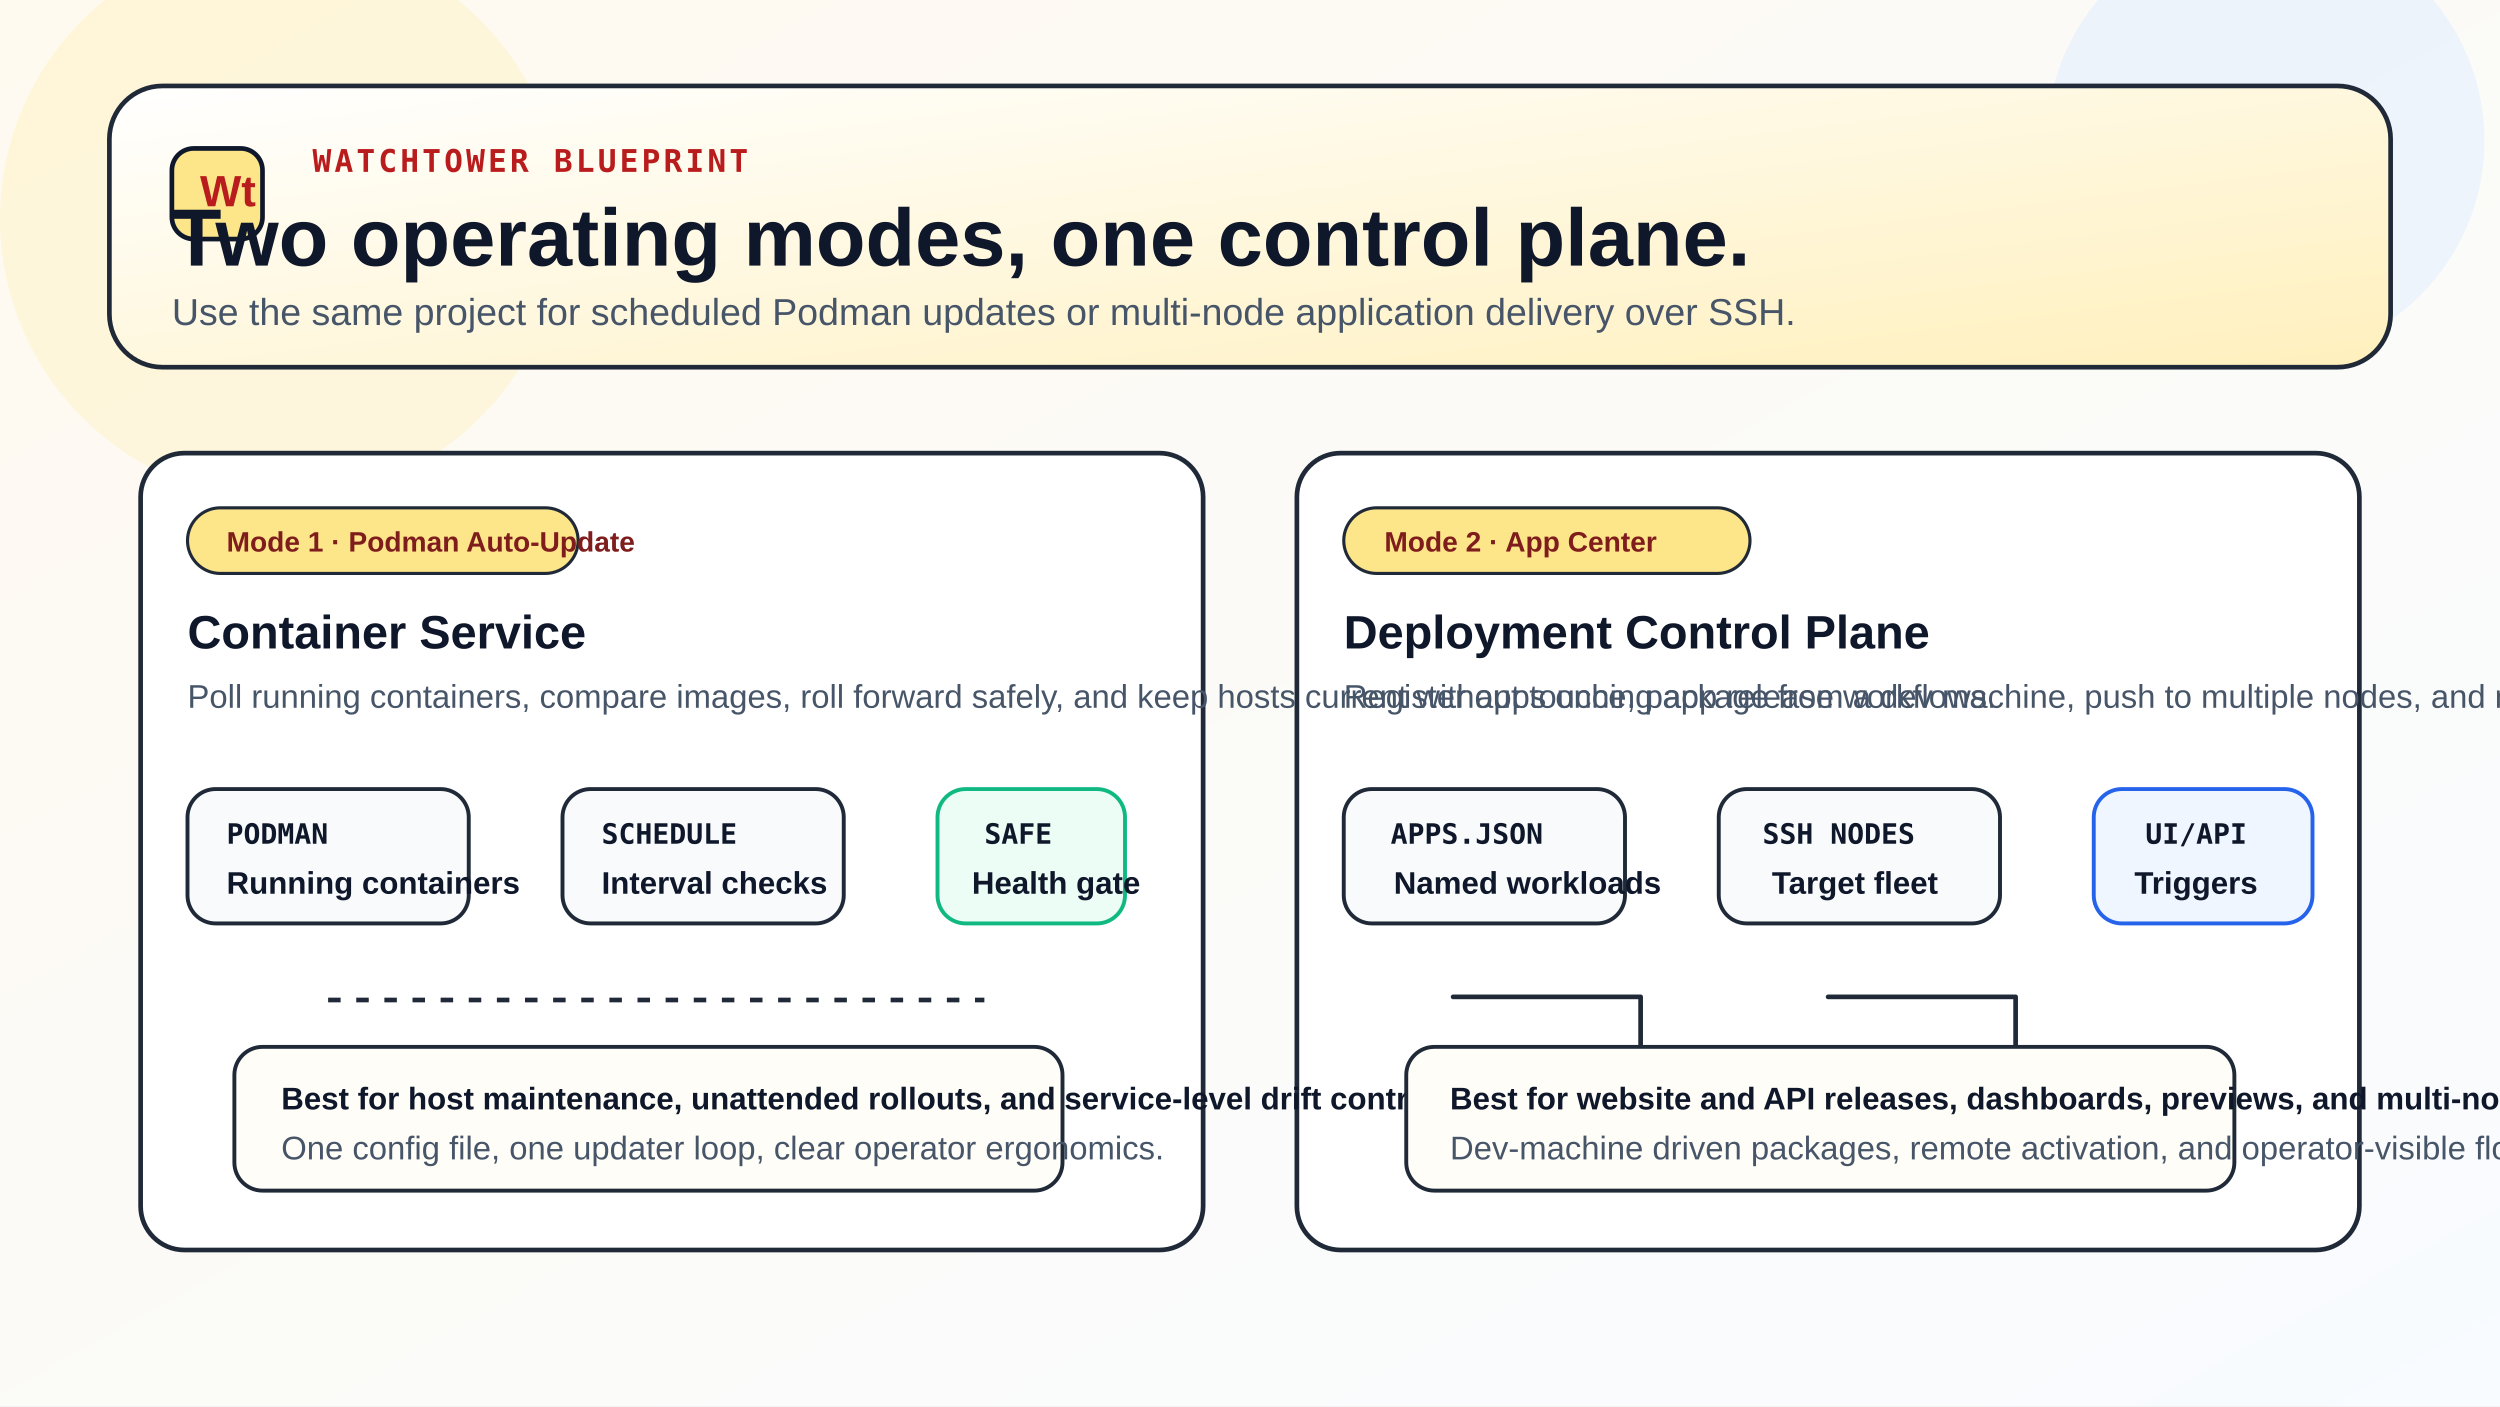
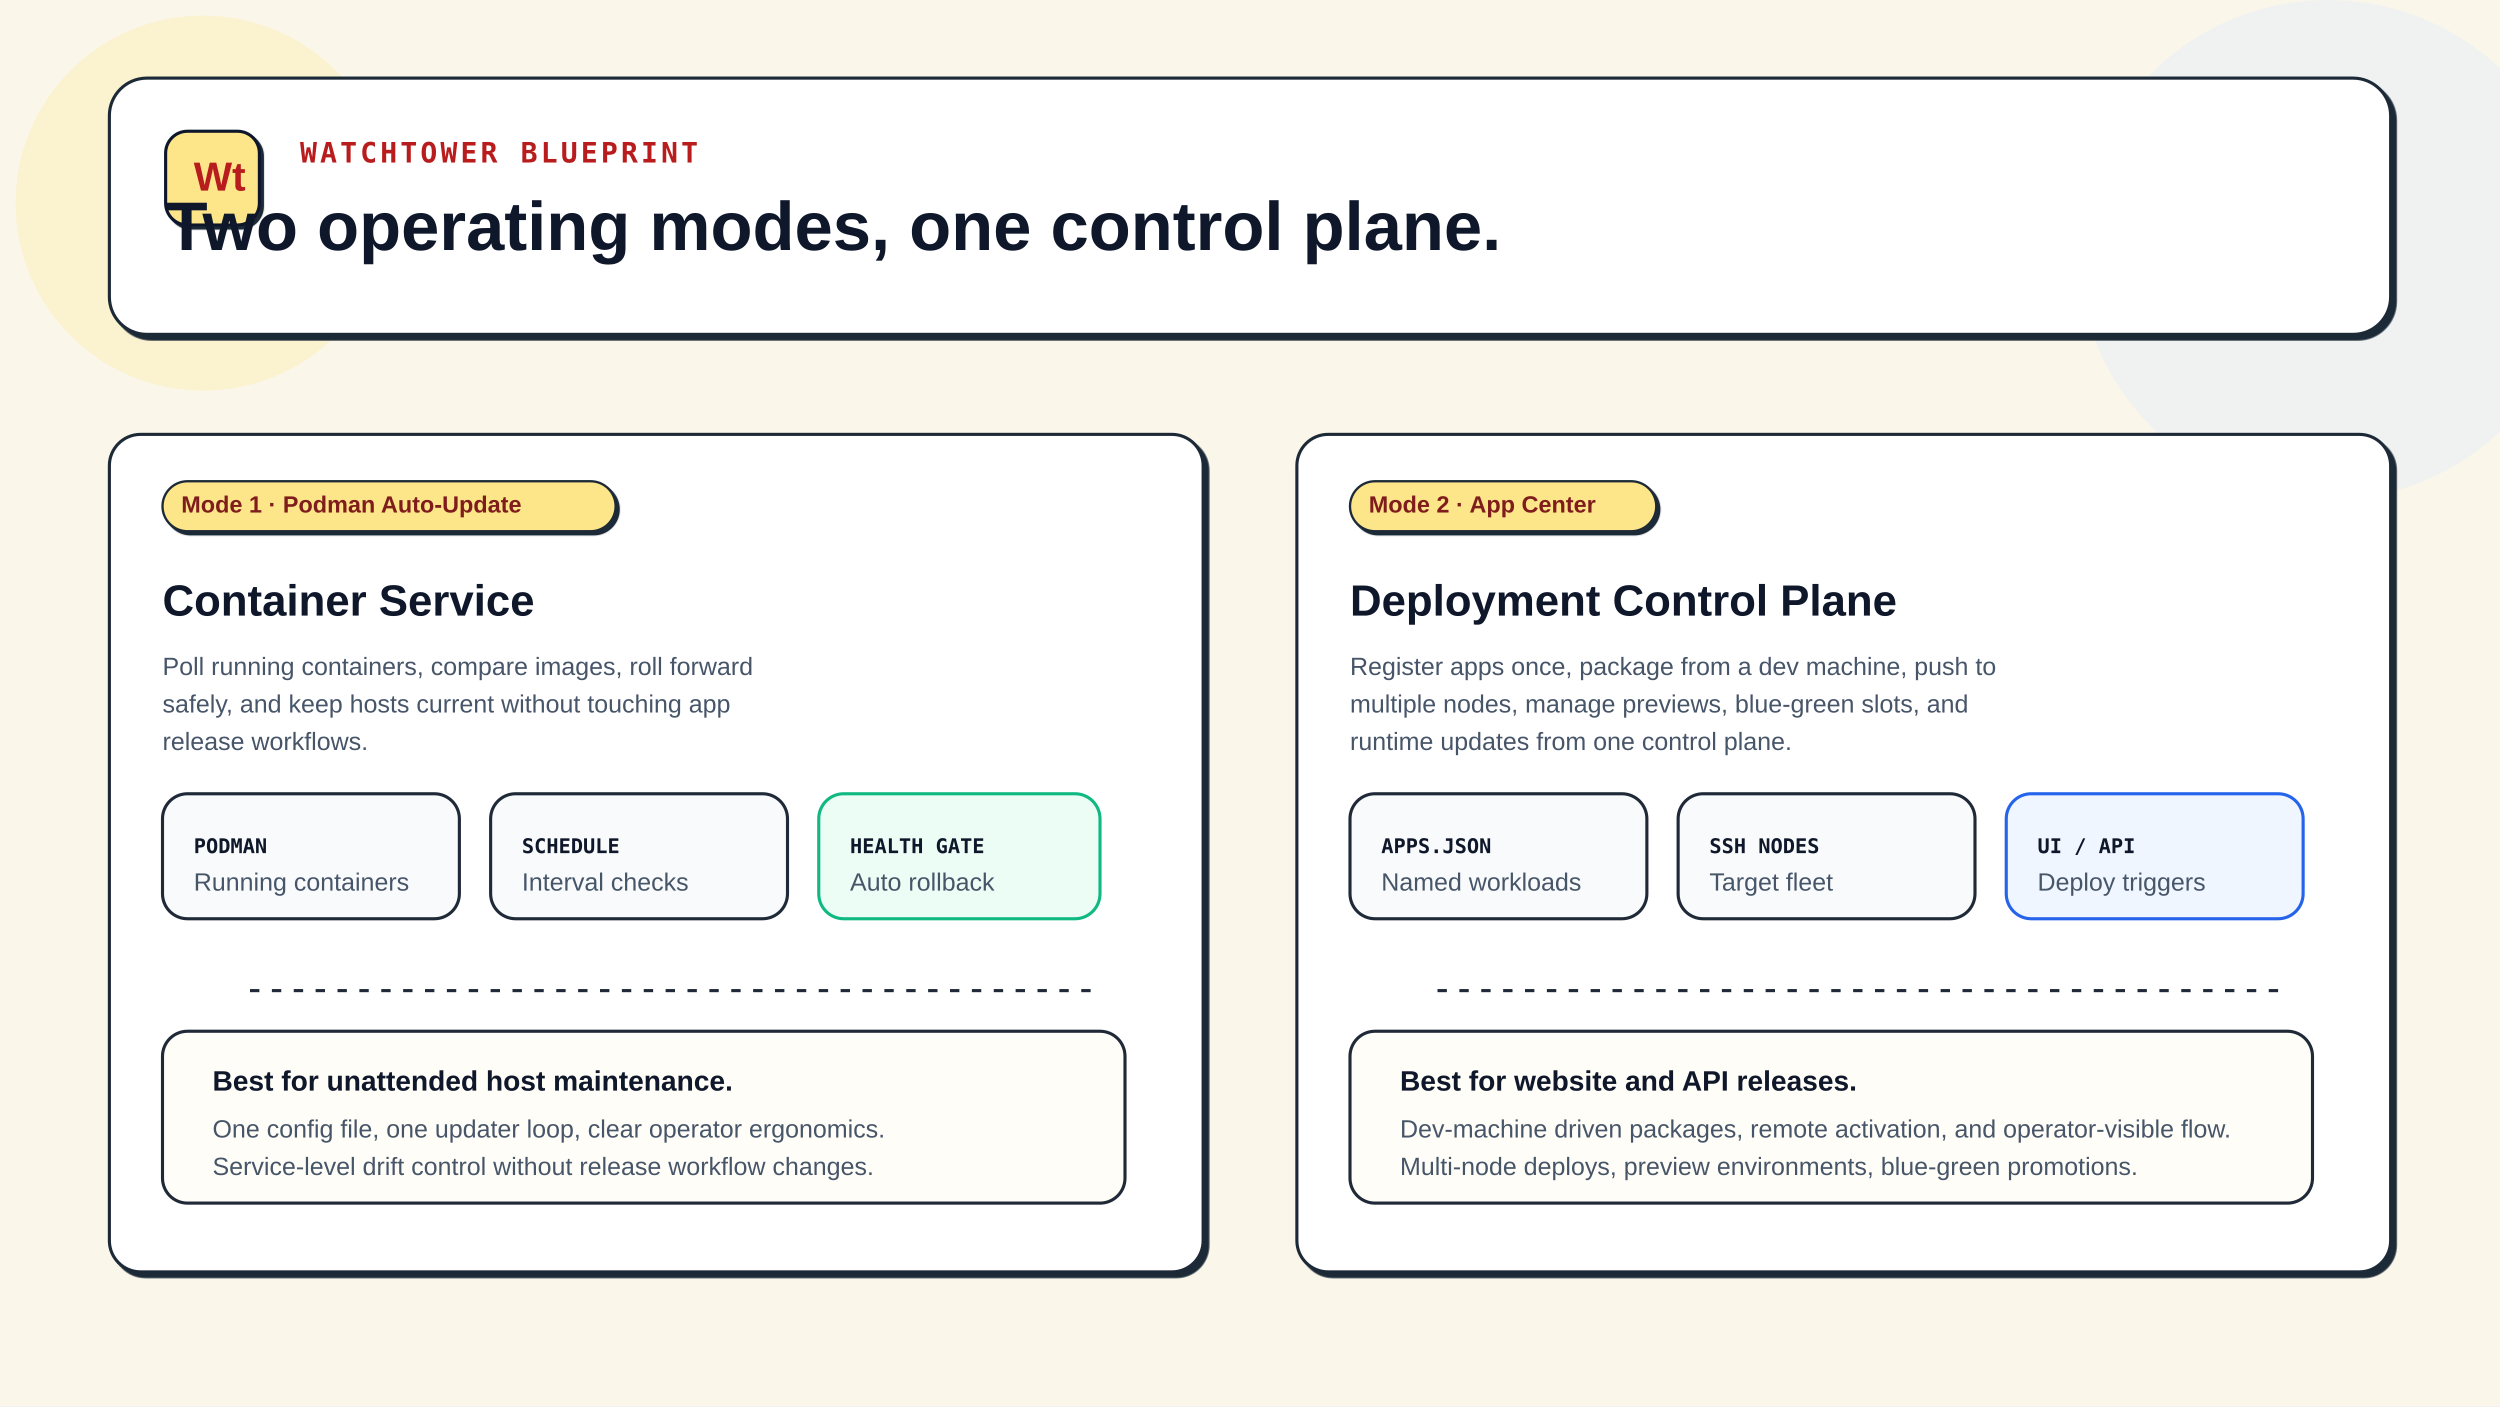
<svg xmlns="http://www.w3.org/2000/svg" viewBox="0 0 1600 900" role="img" aria-label="WatchTower modes overview">
  <defs>
-     <linearGradient id="bg" x1="0" y1="0" x2="1" y2="1">
-       <stop offset="0%" stop-color="#fffaf0" />
-       <stop offset="100%" stop-color="#f8fbff" />
-     </linearGradient>
-     <linearGradient id="hero" x1="0" y1="0" x2="1" y2="1">
-       <stop offset="0%" stop-color="#ffffff" />
-       <stop offset="100%" stop-color="#fff0bd" />
-     </linearGradient>
-     <style>
-       .title { font: 800 52px 'DM Sans', Arial, sans-serif; fill: #0f172a; }
-       .subtitle { font: 500 24px 'DM Sans', Arial, sans-serif; fill: #475569; }
-       .eyebrow { font: 700 20px 'Space Mono', monospace; letter-spacing: 2px; fill: #b91c1c; }
-       .card-title { font: 800 30px 'DM Sans', Arial, sans-serif; fill: #0f172a; }
-       .card-copy { font: 500 21px 'DM Sans', Arial, sans-serif; fill: #475569; }
-       .chip { font: 700 18px 'DM Sans', Arial, sans-serif; fill: #7f1d1d; }
-       .label { font: 700 18px 'Space Mono', monospace; fill: #0f172a; }
-       .metric { font: 700 20px 'DM Sans', Arial, sans-serif; fill: #0f172a; }
-     </style>
+     <filter id="cs" x="-4%" y="-4%" width="112%" height="116%">
+       <feDropShadow dx="3" dy="3" stdDeviation="0" flood-color="#1f2937" />
+     </filter>
+     <filter id="ps" x="-2%" y="-8%" width="108%" height="132%">
+       <feDropShadow dx="2" dy="2" stdDeviation="0" flood-color="#1f2937" />
+     </filter>
  </defs>
-   <rect width="1600" height="900" fill="url(#bg)" />
-   <circle cx="180" cy="140" r="180" fill="#fde68a" opacity="0.22" />
-   <circle cx="1450" cy="90" r="140" fill="#dbeafe" opacity="0.45" />
-   <rect x="70" y="55" width="1460" height="180" rx="34" fill="url(#hero)" stroke="#1f2937" stroke-width="3" />
-   <rect x="110" y="95" width="58" height="58" rx="14" fill="#fde68a" stroke="#0f172a" stroke-width="3" />
-   <text x="128" y="132" font-family="DM Sans, Arial, sans-serif" font-size="28" font-weight="800" fill="#b91c1c">Wt</text>
-   <text x="200" y="110" class="eyebrow">WATCHTOWER BLUEPRINT</text>
-   <text x="110" y="170" class="title">Two operating modes, one control plane.</text>
-   <text x="110" y="208" class="subtitle">Use the same project for scheduled Podman updates or multi-node application delivery over SSH.</text>
-   <rect x="90" y="290" width="680" height="510" rx="28" fill="#ffffff" stroke="#1f2937" stroke-width="3" />
-   <rect x="830" y="290" width="680" height="510" rx="28" fill="#ffffff" stroke="#1f2937" stroke-width="3" />
-   <rect x="120" y="325" width="250" height="42" rx="21" fill="#fde68a" stroke="#1f2937" stroke-width="2" />
-   <text x="145" y="353" class="chip">Mode 1 · Podman Auto-Update</text>
-   <text x="120" y="415" class="card-title">Container Service</text>
-   <text x="120" y="453" class="card-copy">Poll running containers, compare images, roll forward safely, and keep hosts current without touching app release workflows.</text>
-   <rect x="120" y="505" width="180" height="86" rx="18" fill="#f8fafc" stroke="#1f2937" stroke-width="2.5" />
-   <text x="145" y="540" class="label">PODMAN</text>
-   <text x="145" y="572" class="metric">Running containers</text>
-   <rect x="360" y="505" width="180" height="86" rx="18" fill="#f8fafc" stroke="#1f2937" stroke-width="2.5" />
-   <text x="385" y="540" class="label">SCHEDULE</text>
-   <text x="385" y="572" class="metric">Interval checks</text>
-   <rect x="600" y="505" width="120" height="86" rx="18" fill="#ecfdf5" stroke="#10b981" stroke-width="2.5" />
-   <text x="630" y="540" class="label">SAFE</text>
-   <text x="622" y="572" class="metric">Health gate</text>
-   <line x1="210" y1="640" x2="630" y2="640" stroke="#1f2937" stroke-width="3" stroke-dasharray="8 10" />
-   <rect x="150" y="670" width="530" height="92" rx="18" fill="#fffdf7" stroke="#1f2937" stroke-width="2.5" />
-   <text x="180" y="710" class="metric">Best for host maintenance, unattended rollouts, and service-level drift control.</text>
-   <text x="180" y="742" class="card-copy">One config file, one updater loop, clear operator ergonomics.</text>
-   <rect x="860" y="325" width="260" height="42" rx="21" fill="#fde68a" stroke="#1f2937" stroke-width="2" />
-   <text x="886" y="353" class="chip">Mode 2 · App Center</text>
-   <text x="860" y="415" class="card-title">Deployment Control Plane</text>
-   <text x="860" y="453" class="card-copy">Register apps once, package from a dev machine, push to multiple nodes, and manage previews, blue-green, and runtime updates from one place.</text>
-   <rect x="860" y="505" width="180" height="86" rx="18" fill="#f8fafc" stroke="#1f2937" stroke-width="2.5" />
-   <text x="890" y="540" class="label">APPS.JSON</text>
-   <text x="892" y="572" class="metric">Named workloads</text>
-   <rect x="1100" y="505" width="180" height="86" rx="18" fill="#f8fafc" stroke="#1f2937" stroke-width="2.5" />
-   <text x="1128" y="540" class="label">SSH NODES</text>
-   <text x="1134" y="572" class="metric">Target fleet</text>
-   <rect x="1340" y="505" width="140" height="86" rx="18" fill="#eff6ff" stroke="#2563eb" stroke-width="2.5" />
-   <text x="1373" y="540" class="label">UI/API</text>
-   <text x="1366" y="572" class="metric">Triggers</text>
-   <polyline points="930,638 1050,638 1050,690 1170,690" fill="none" stroke="#1f2937" stroke-width="3" stroke-linecap="round" stroke-linejoin="round" />
-   <polyline points="1170,638 1290,638 1290,690 1410,690" fill="none" stroke="#1f2937" stroke-width="3" stroke-linecap="round" stroke-linejoin="round" />
-   <rect x="900" y="670" width="530" height="92" rx="18" fill="#fffdf7" stroke="#1f2937" stroke-width="2.5" />
-   <text x="928" y="710" class="metric">Best for website and API releases, dashboards, previews, and multi-node deployments.</text>
-   <text x="928" y="742" class="card-copy">Dev-machine driven packages, remote activation, and operator-visible flow.</text>
+   <rect width="1600" height="900" fill="#fbf6ea" />
+   <circle cx="130" cy="130" r="120" fill="#fde68a" opacity="0.28" />
+   <circle cx="1490" cy="160" r="160" fill="#dbeafe" opacity="0.35" />
+   <rect x="70" y="50" width="1460" height="164" rx="24" fill="#ffffff" stroke="#1f2937" stroke-width="2" filter="url(#cs)" />
+   <rect x="106" y="84" width="60" height="60" rx="14" fill="#fde68a" stroke="#0f172a" stroke-width="2" filter="url(#ps)" />
+   <text x="124" y="122" font-family="'DM Sans', Arial, sans-serif" font-size="26" font-weight="800" fill="#b91c1c">Wt</text>
+   <text x="192" y="104" font-family="'Space Mono', monospace" font-size="18" font-weight="700" fill="#b91c1c" letter-spacing="2">WATCHTOWER BLUEPRINT</text>
+   <text x="106" y="160" font-family="'DM Sans', Arial, sans-serif" font-size="44" font-weight="800" fill="#0f172a">Two operating modes, one control plane.</text>
+   <rect x="70" y="278" width="700" height="536" rx="20" fill="#ffffff" stroke="#1f2937" stroke-width="2" filter="url(#cs)" />
+   <rect x="104" y="308" width="290" height="32" rx="16" fill="#fde68a" stroke="#1f2937" stroke-width="1.5" filter="url(#ps)" />
+   <text x="116" y="328" font-family="'DM Sans', Arial, sans-serif" font-size="15" font-weight="700" fill="#7f1d1d">Mode 1 · Podman Auto-Update</text>
+   <text x="104" y="394" font-family="'DM Sans', Arial, sans-serif" font-size="28" font-weight="800" fill="#0f172a">Container Service</text>
+   <text x="104" y="432" font-family="'DM Sans', Arial, sans-serif" font-size="16" font-weight="500" fill="#475569">Poll running containers, compare images, roll forward</text>
+   <text x="104" y="456" font-family="'DM Sans', Arial, sans-serif" font-size="16" font-weight="500" fill="#475569">safely, and keep hosts current without touching app</text>
+   <text x="104" y="480" font-family="'DM Sans', Arial, sans-serif" font-size="16" font-weight="500" fill="#475569">release workflows.</text>
+   <rect x="104" y="508" width="190" height="80" rx="16" fill="#f8fafc" stroke="#1f2937" stroke-width="2" />
+   <text x="124" y="546" font-family="'Space Mono', monospace" font-size="13" font-weight="700" fill="#0f172a">PODMAN</text>
+   <text x="124" y="570" font-family="'DM Sans', Arial, sans-serif" font-size="16" font-weight="500" fill="#475569">Running containers</text>
+   <rect x="314" y="508" width="190" height="80" rx="16" fill="#f8fafc" stroke="#1f2937" stroke-width="2" />
+   <text x="334" y="546" font-family="'Space Mono', monospace" font-size="13" font-weight="700" fill="#0f172a">SCHEDULE</text>
+   <text x="334" y="570" font-family="'DM Sans', Arial, sans-serif" font-size="16" font-weight="500" fill="#475569">Interval checks</text>
+   <rect x="524" y="508" width="180" height="80" rx="16" fill="#ecfdf5" stroke="#10b981" stroke-width="2" />
+   <text x="544" y="546" font-family="'Space Mono', monospace" font-size="13" font-weight="700" fill="#0f172a">HEALTH GATE</text>
+   <text x="544" y="570" font-family="'DM Sans', Arial, sans-serif" font-size="16" font-weight="500" fill="#475569">Auto rollback</text>
+   <line x1="160" y1="634" x2="700" y2="634" stroke="#1f2937" stroke-width="2" stroke-dasharray="6 8" />
+   <rect x="104" y="660" width="616" height="110" rx="16" fill="#fffdf7" stroke="#1f2937" stroke-width="2" />
+   <text x="136" y="698" font-family="'DM Sans', Arial, sans-serif" font-size="18" font-weight="800" fill="#0f172a">Best for unattended host maintenance.</text>
+   <text x="136" y="728" font-family="'DM Sans', Arial, sans-serif" font-size="16" font-weight="500" fill="#475569">One config file, one updater loop, clear operator ergonomics.</text>
+   <text x="136" y="752" font-family="'DM Sans', Arial, sans-serif" font-size="16" font-weight="500" fill="#475569">Service-level drift control without release workflow changes.</text>
+   <rect x="830" y="278" width="700" height="536" rx="20" fill="#ffffff" stroke="#1f2937" stroke-width="2" filter="url(#cs)" />
+   <rect x="864" y="308" width="196" height="32" rx="16" fill="#fde68a" stroke="#1f2937" stroke-width="1.5" filter="url(#ps)" />
+   <text x="876" y="328" font-family="'DM Sans', Arial, sans-serif" font-size="15" font-weight="700" fill="#7f1d1d">Mode 2 · App Center</text>
+   <text x="864" y="394" font-family="'DM Sans', Arial, sans-serif" font-size="28" font-weight="800" fill="#0f172a">Deployment Control Plane</text>
+   <text x="864" y="432" font-family="'DM Sans', Arial, sans-serif" font-size="16" font-weight="500" fill="#475569">Register apps once, package from a dev machine, push to</text>
+   <text x="864" y="456" font-family="'DM Sans', Arial, sans-serif" font-size="16" font-weight="500" fill="#475569">multiple nodes, manage previews, blue-green slots, and</text>
+   <text x="864" y="480" font-family="'DM Sans', Arial, sans-serif" font-size="16" font-weight="500" fill="#475569">runtime updates from one control plane.</text>
+   <rect x="864" y="508" width="190" height="80" rx="16" fill="#f8fafc" stroke="#1f2937" stroke-width="2" />
+   <text x="884" y="546" font-family="'Space Mono', monospace" font-size="13" font-weight="700" fill="#0f172a">APPS.JSON</text>
+   <text x="884" y="570" font-family="'DM Sans', Arial, sans-serif" font-size="16" font-weight="500" fill="#475569">Named workloads</text>
+   <rect x="1074" y="508" width="190" height="80" rx="16" fill="#f8fafc" stroke="#1f2937" stroke-width="2" />
+   <text x="1094" y="546" font-family="'Space Mono', monospace" font-size="13" font-weight="700" fill="#0f172a">SSH NODES</text>
+   <text x="1094" y="570" font-family="'DM Sans', Arial, sans-serif" font-size="16" font-weight="500" fill="#475569">Target fleet</text>
+   <rect x="1284" y="508" width="190" height="80" rx="16" fill="#eff6ff" stroke="#2563eb" stroke-width="2" />
+   <text x="1304" y="546" font-family="'Space Mono', monospace" font-size="13" font-weight="700" fill="#0f172a">UI / API</text>
+   <text x="1304" y="570" font-family="'DM Sans', Arial, sans-serif" font-size="16" font-weight="500" fill="#475569">Deploy triggers</text>
+   <line x1="920" y1="634" x2="1460" y2="634" stroke="#1f2937" stroke-width="2" stroke-dasharray="6 8" />
+   <rect x="864" y="660" width="616" height="110" rx="16" fill="#fffdf7" stroke="#1f2937" stroke-width="2" />
+   <text x="896" y="698" font-family="'DM Sans', Arial, sans-serif" font-size="18" font-weight="800" fill="#0f172a">Best for website and API releases.</text>
+   <text x="896" y="728" font-family="'DM Sans', Arial, sans-serif" font-size="16" font-weight="500" fill="#475569">Dev-machine driven packages, remote activation, and operator-visible flow.</text>
+   <text x="896" y="752" font-family="'DM Sans', Arial, sans-serif" font-size="16" font-weight="500" fill="#475569">Multi-node deploys, preview environments, blue-green promotions.</text>
</svg>
